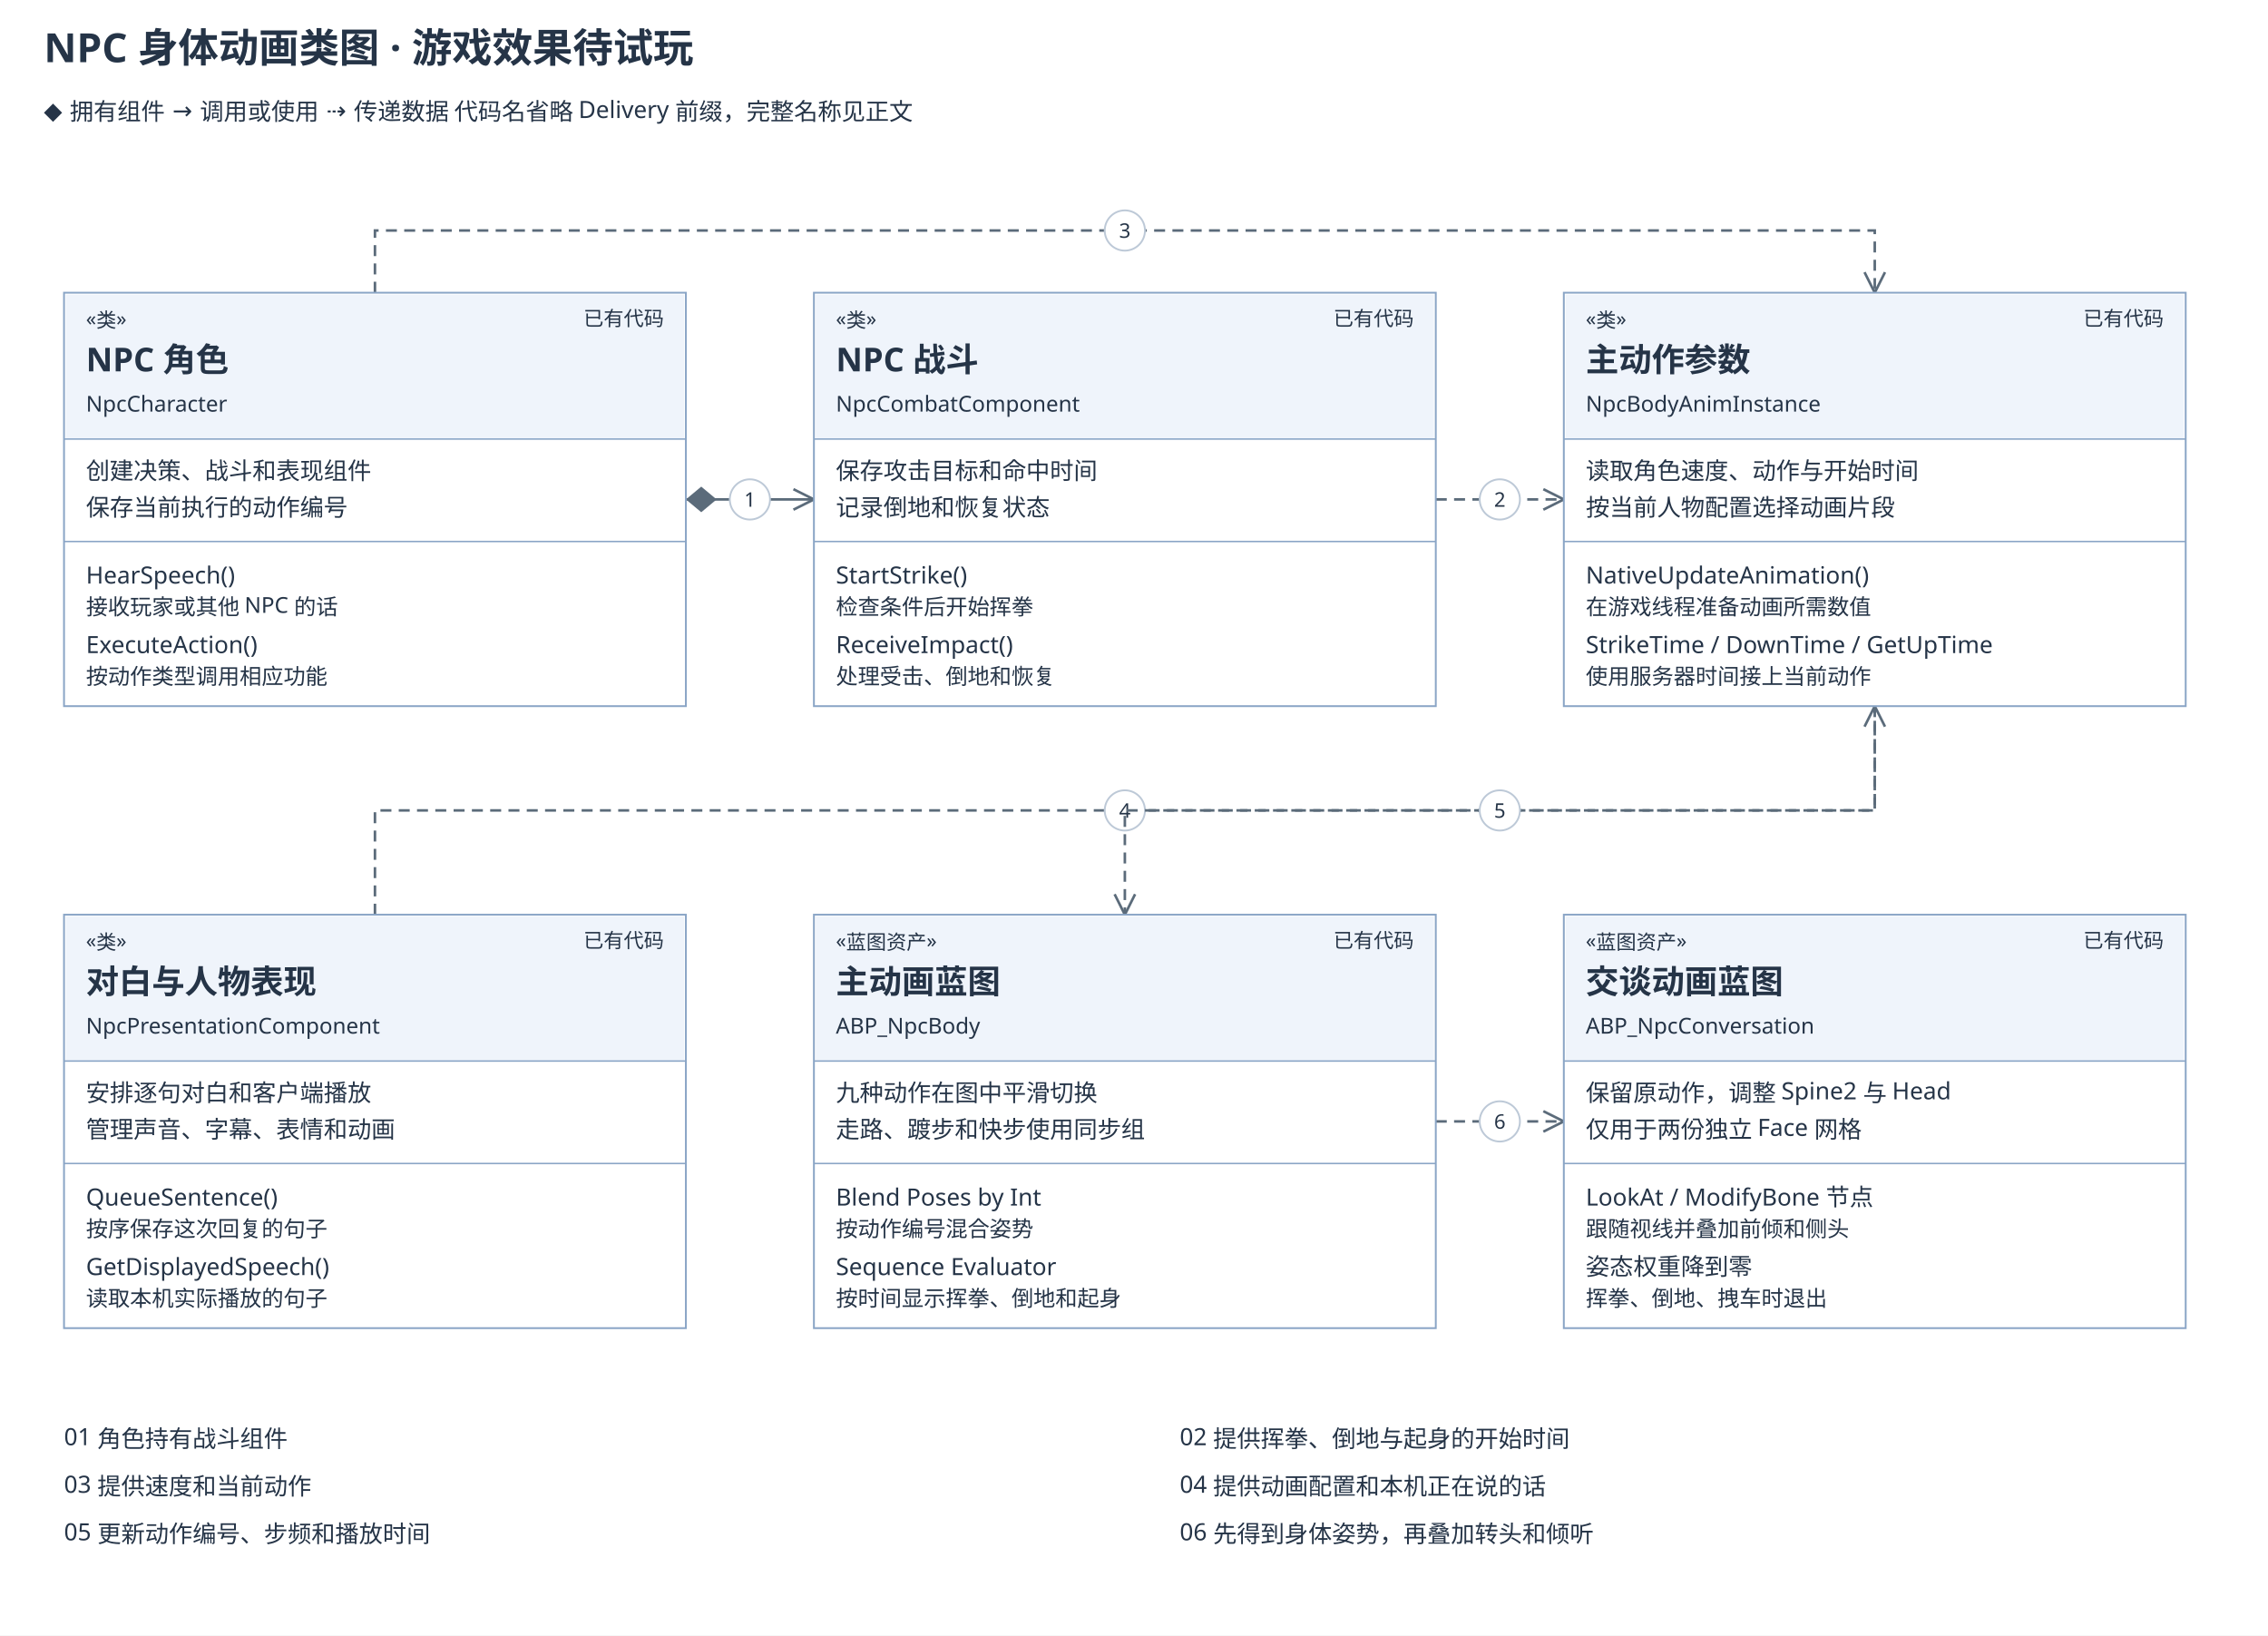
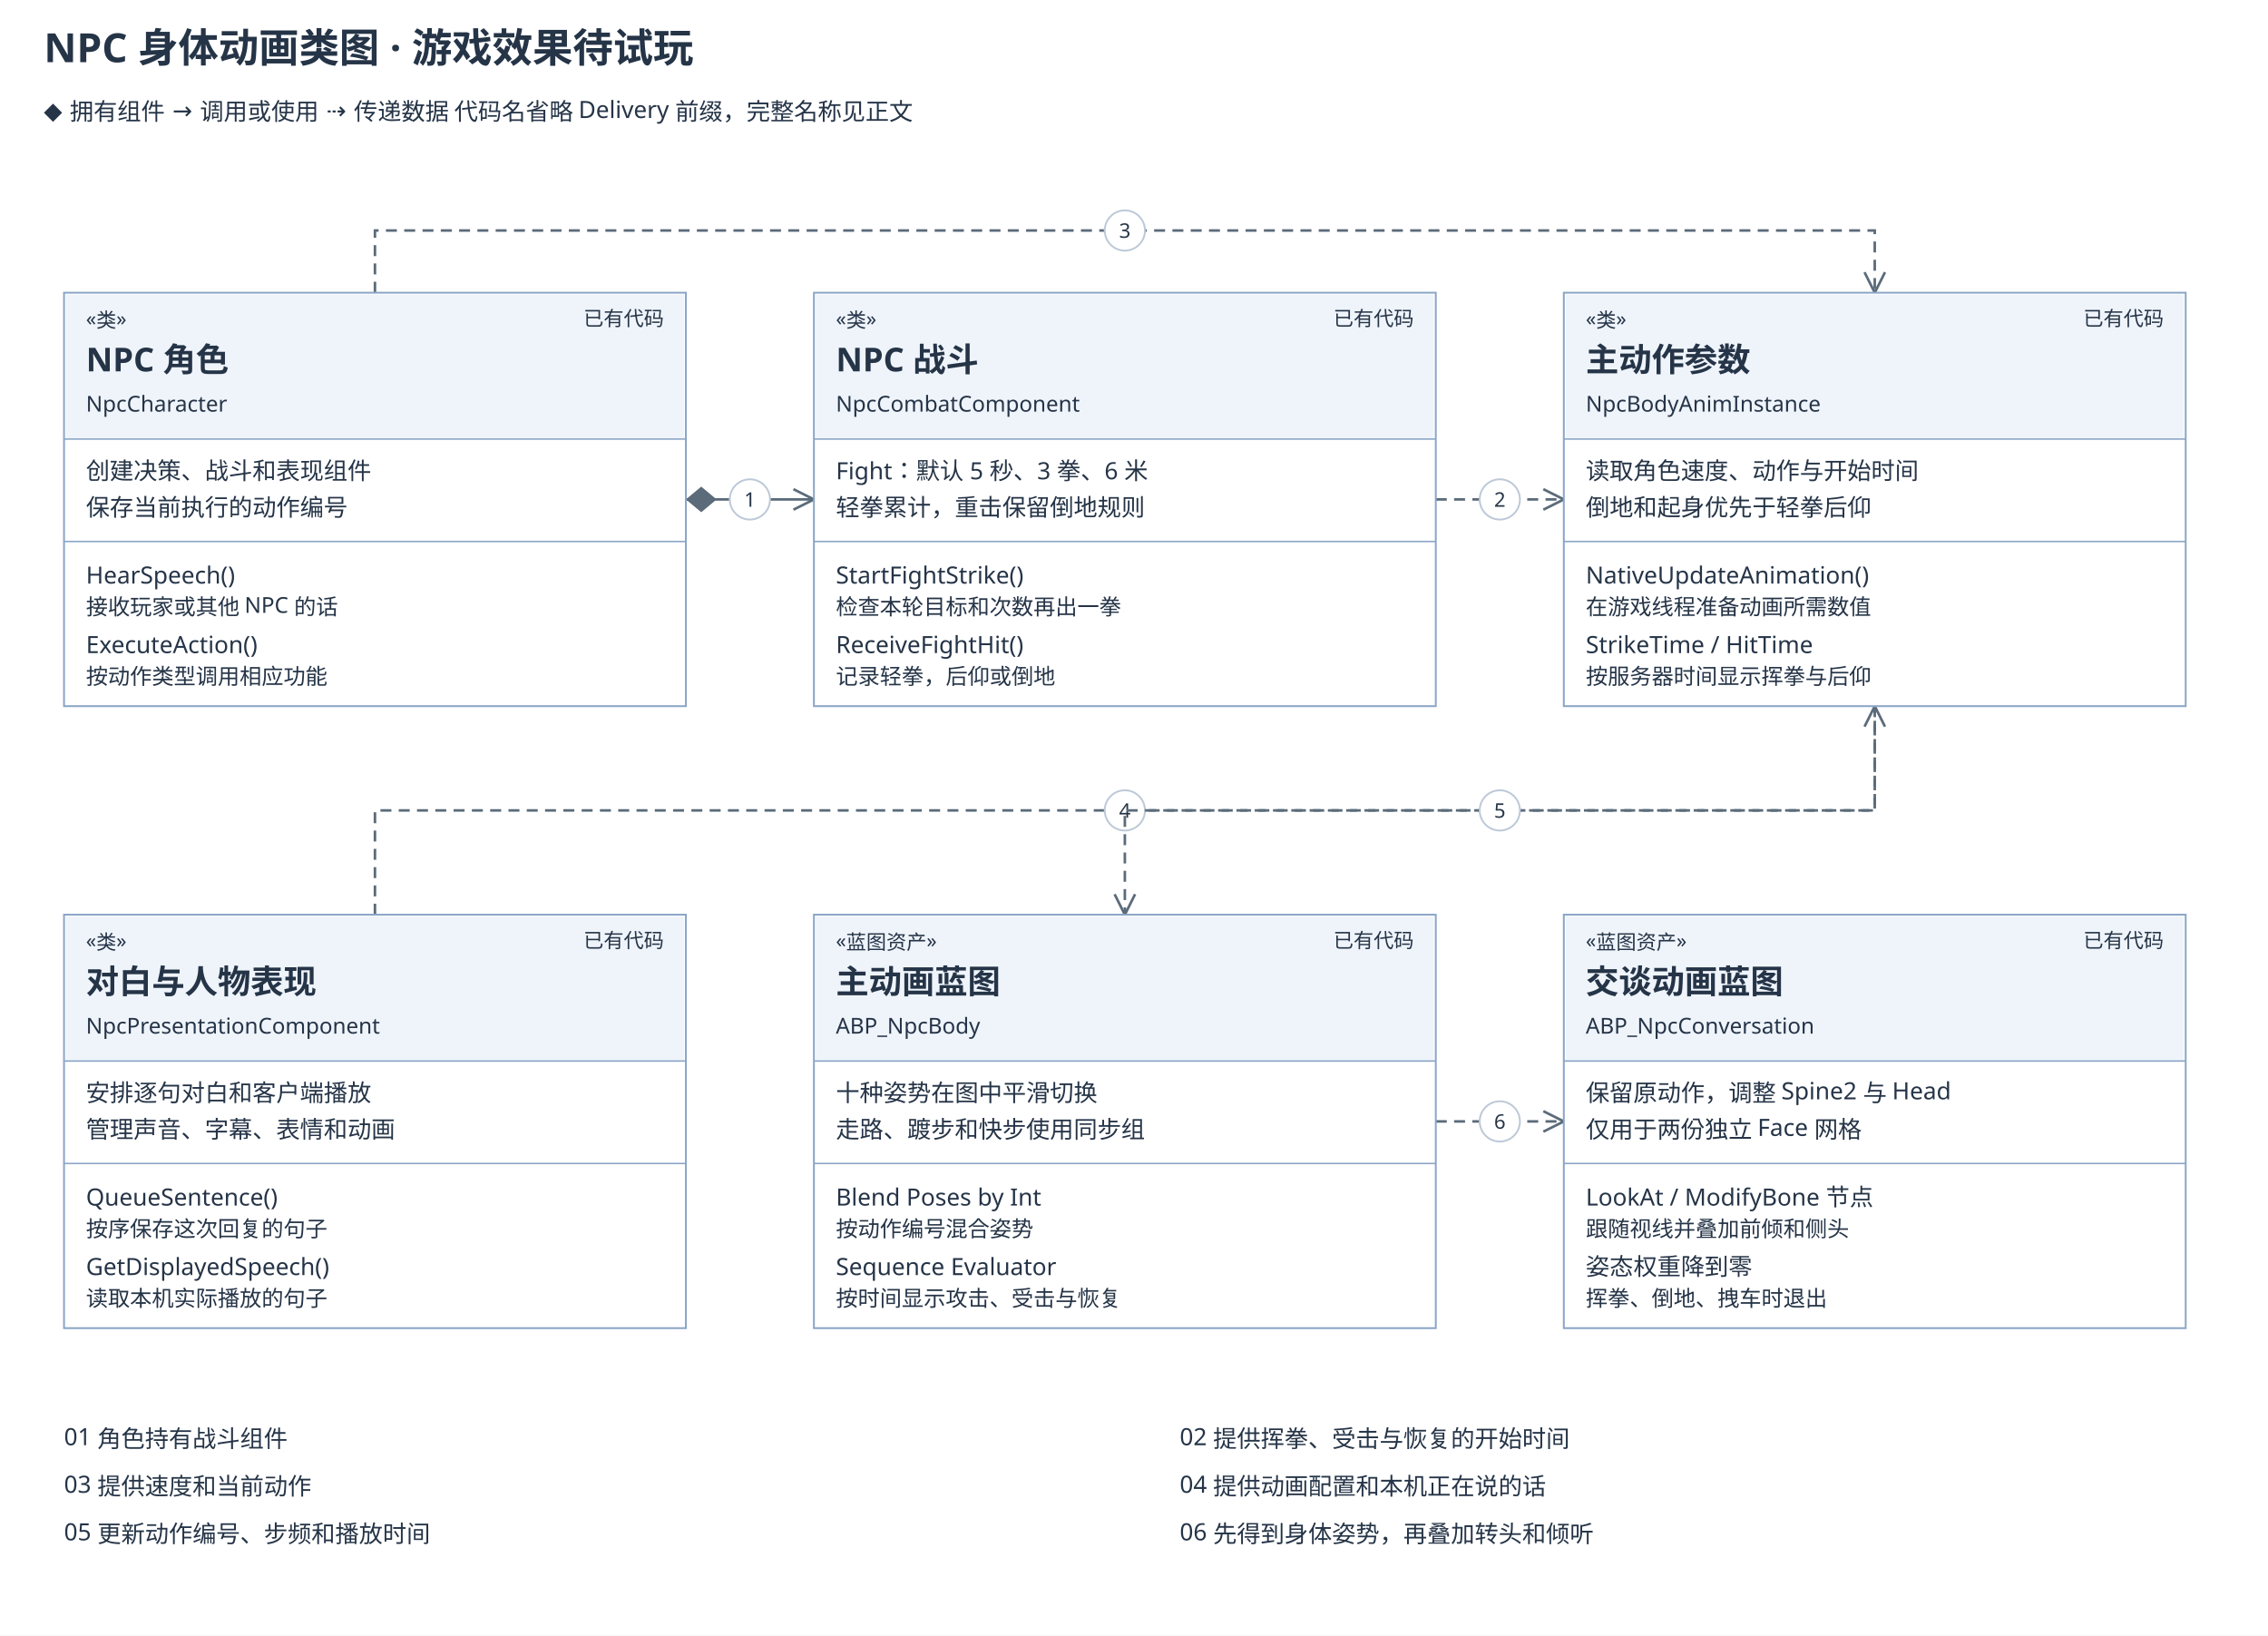
<svg xmlns="http://www.w3.org/2000/svg" width="1240" height="894" viewBox="0 0 1240 894" role="img" aria-label="NPC 身体动画类图 · 游戏效果待试玩">
  <defs>
    <marker id="arrow" markerWidth="10" markerHeight="10" refX="9" refY="5" orient="auto">
      <path d="M1 1 L9 5 L1 9" fill="none" stroke="#5b6b7a" />
    </marker>
    <marker id="diamond" markerWidth="14" markerHeight="12" refX="1" refY="6" orient="auto">
      <path d="M1 6 L7 1 L13 6 L7 11 Z" fill="#5b6b7a" />
    </marker>
  </defs>
  <style>text{font-family:'Segoe UI','Microsoft YaHei',sans-serif;fill:#253447} .edge{fill:none;stroke:#5b6b7a;stroke-width:1.4} .lifeline{stroke:#98a5b2;stroke-dasharray:5 5} </style>
  <rect width="100%" height="100%" fill="#fff" />
  <text x="24" y="34" font-size="22" text-anchor="start" font-weight="600">NPC 身体动画类图 · 游戏效果待试玩</text>
  <text x="24" y="65" font-size="13" text-anchor="start" font-weight="400">◆ 拥有组件   → 调用或使用   ⇢ 传递数据   代码名省略 Delivery 前缀，完整名称见正文</text>
  <polyline class="edge" points="375,273.0 445,273.0" marker-end="url(#arrow)" marker-start="url(#diamond)" />
  <circle cx="410.0" cy="273.0" r="11" fill="white" stroke="#bdc9d7" />
  <text x="410.0" y="277.0" font-size="11" text-anchor="middle" font-weight="400">1</text>
  <polyline class="edge" points="785,273.0 855,273.0" marker-end="url(#arrow)" stroke-dasharray="6 4" />
  <circle cx="820.0" cy="273.0" r="11" fill="white" stroke="#bdc9d7" />
  <text x="820.0" y="277.0" font-size="11" text-anchor="middle" font-weight="400">2</text>
  <polyline class="edge" points="205.0,160 205.0,126 1025.0,126 1025.0,160" marker-end="url(#arrow)" stroke-dasharray="6 4" />
  <circle cx="615.0" cy="126.0" r="11" fill="white" stroke="#bdc9d7" />
  <text x="615.0" y="130.0" font-size="11" text-anchor="middle" font-weight="400">3</text>
  <polyline class="edge" points="205.0,500 205.0,443.0 1025.0,443.0 1025.0,386" marker-end="url(#arrow)" stroke-dasharray="6 4" />
  <circle cx="615.0" cy="443.0" r="11" fill="white" stroke="#bdc9d7" />
  <text x="615.0" y="447.0" font-size="11" text-anchor="middle" font-weight="400">4</text>
  <polyline class="edge" points="1025.0,386 1025.0,443.0 615.0,443.0 615.0,500" marker-end="url(#arrow)" stroke-dasharray="6 4" />
  <circle cx="820.0" cy="443.0" r="11" fill="white" stroke="#bdc9d7" />
  <text x="820.0" y="447.0" font-size="11" text-anchor="middle" font-weight="400">5</text>
  <polyline class="edge" points="785,613.0 855,613.0" marker-end="url(#arrow)" stroke-dasharray="6 4" />
  <circle cx="820.0" cy="613.0" r="11" fill="white" stroke="#bdc9d7" />
  <text x="820.0" y="617.0" font-size="11" text-anchor="middle" font-weight="400">6</text>
  <g data-node="ADeliveryNpcCharacter">
    <rect x="35" y="160" width="340" height="226" fill="white" stroke="#8aa5c6" />
    <path d="M36 161 H374 V240 H36 Z" fill="#eff4fb" />
    <text x="47" y="178" font-size="11" text-anchor="start" font-weight="400">«类»</text>
    <text x="363" y="178" font-size="11" text-anchor="end" font-weight="400">已有代码</text>
    <text x="47" y="203" font-size="18" text-anchor="start" font-weight="600">NPC 角色</text>
    <text x="47" y="225" font-size="12" text-anchor="start" font-weight="400">NpcCharacter</text>
    <path d="M35 240 H375 M35 296 H375" stroke="#8aa5c6" stroke-width=".8" />
    <text x="47" y="262" font-size="13" text-anchor="start" font-weight="400">创建决策、战斗和表现组件</text>
    <text x="47" y="282" font-size="13" text-anchor="start" font-weight="400">保存当前执行的动作编号</text>
    <text x="47" y="319" font-size="13" text-anchor="start" font-weight="400">HearSpeech()</text>
    <text x="47" y="336" font-size="12" text-anchor="start" font-weight="400">接收玩家或其他 NPC 的话</text>
    <text x="47" y="357" font-size="13" text-anchor="start" font-weight="400">ExecuteAction()</text>
    <text x="47" y="374" font-size="12" text-anchor="start" font-weight="400">按动作类型调用相应功能</text>
  </g>
  <g data-node="UDeliveryNpcCombatComponent">
    <rect x="445" y="160" width="340" height="226" fill="white" stroke="#8aa5c6" />
    <path d="M446 161 H784 V240 H446 Z" fill="#eff4fb" />
    <text x="457" y="178" font-size="11" text-anchor="start" font-weight="400">«类»</text>
    <text x="773" y="178" font-size="11" text-anchor="end" font-weight="400">已有代码</text>
    <text x="457" y="203" font-size="18" text-anchor="start" font-weight="600">NPC 战斗</text>
    <text x="457" y="225" font-size="12" text-anchor="start" font-weight="400">NpcCombatComponent</text>
    <path d="M445 240 H785 M445 296 H785" stroke="#8aa5c6" stroke-width=".8" />
-     <text x="457" y="262" font-size="13" text-anchor="start" font-weight="400">保存攻击目标和命中时间</text>
-     <text x="457" y="282" font-size="13" text-anchor="start" font-weight="400">记录倒地和恢复状态</text>
-     <text x="457" y="319" font-size="13" text-anchor="start" font-weight="400">StartStrike()</text>
-     <text x="457" y="336" font-size="12" text-anchor="start" font-weight="400">检查条件后开始挥拳</text>
-     <text x="457" y="357" font-size="13" text-anchor="start" font-weight="400">ReceiveImpact()</text>
-     <text x="457" y="374" font-size="12" text-anchor="start" font-weight="400">处理受击、倒地和恢复</text>
+     <text x="457" y="262" font-size="13" text-anchor="start" font-weight="400">Fight：默认 5 秒、3 拳、6 米</text>
+     <text x="457" y="282" font-size="13" text-anchor="start" font-weight="400">轻拳累计，重击保留倒地规则</text>
+     <text x="457" y="319" font-size="13" text-anchor="start" font-weight="400">StartFightStrike()</text>
+     <text x="457" y="336" font-size="12" text-anchor="start" font-weight="400">检查本轮目标和次数再出一拳</text>
+     <text x="457" y="357" font-size="13" text-anchor="start" font-weight="400">ReceiveFightHit()</text>
+     <text x="457" y="374" font-size="12" text-anchor="start" font-weight="400">记录轻拳，后仰或倒地</text>
  </g>
  <g data-node="UDeliveryNpcBodyAnimInstance">
    <rect x="855" y="160" width="340" height="226" fill="white" stroke="#8aa5c6" />
    <path d="M856 161 H1194 V240 H856 Z" fill="#eff4fb" />
    <text x="867" y="178" font-size="11" text-anchor="start" font-weight="400">«类»</text>
    <text x="1183" y="178" font-size="11" text-anchor="end" font-weight="400">已有代码</text>
    <text x="867" y="203" font-size="18" text-anchor="start" font-weight="600">主动作参数</text>
    <text x="867" y="225" font-size="12" text-anchor="start" font-weight="400">NpcBodyAnimInstance</text>
    <path d="M855 240 H1195 M855 296 H1195" stroke="#8aa5c6" stroke-width=".8" />
    <text x="867" y="262" font-size="13" text-anchor="start" font-weight="400">读取角色速度、动作与开始时间</text>
-     <text x="867" y="282" font-size="13" text-anchor="start" font-weight="400">按当前人物配置选择动画片段</text>
+     <text x="867" y="282" font-size="13" text-anchor="start" font-weight="400">倒地和起身优先于轻拳后仰</text>
    <text x="867" y="319" font-size="13" text-anchor="start" font-weight="400">NativeUpdateAnimation()</text>
    <text x="867" y="336" font-size="12" text-anchor="start" font-weight="400">在游戏线程准备动画所需数值</text>
-     <text x="867" y="357" font-size="13" text-anchor="start" font-weight="400">StrikeTime / DownTime / GetUpTime</text>
-     <text x="867" y="374" font-size="12" text-anchor="start" font-weight="400">使用服务器时间接上当前动作</text>
+     <text x="867" y="357" font-size="13" text-anchor="start" font-weight="400">StrikeTime / HitTime</text>
+     <text x="867" y="374" font-size="12" text-anchor="start" font-weight="400">按服务器时间显示挥拳与后仰</text>
  </g>
  <g data-node="UDeliveryNpcPresentationComponent">
    <rect x="35" y="500" width="340" height="226" fill="white" stroke="#8aa5c6" />
    <path d="M36 501 H374 V580 H36 Z" fill="#eff4fb" />
    <text x="47" y="518" font-size="11" text-anchor="start" font-weight="400">«类»</text>
    <text x="363" y="518" font-size="11" text-anchor="end" font-weight="400">已有代码</text>
    <text x="47" y="543" font-size="18" text-anchor="start" font-weight="600">对白与人物表现</text>
    <text x="47" y="565" font-size="12" text-anchor="start" font-weight="400">NpcPresentationComponent</text>
    <path d="M35 580 H375 M35 636 H375" stroke="#8aa5c6" stroke-width=".8" />
    <text x="47" y="602" font-size="13" text-anchor="start" font-weight="400">安排逐句对白和客户端播放</text>
    <text x="47" y="622" font-size="13" text-anchor="start" font-weight="400">管理声音、字幕、表情和动画</text>
    <text x="47" y="659" font-size="13" text-anchor="start" font-weight="400">QueueSentence()</text>
    <text x="47" y="676" font-size="12" text-anchor="start" font-weight="400">按序保存这次回复的句子</text>
    <text x="47" y="697" font-size="13" text-anchor="start" font-weight="400">GetDisplayedSpeech()</text>
    <text x="47" y="714" font-size="12" text-anchor="start" font-weight="400">读取本机实际播放的句子</text>
  </g>
  <g data-node="ABP_NpcBody">
    <rect x="445" y="500" width="340" height="226" fill="white" stroke="#8aa5c6" />
    <path d="M446 501 H784 V580 H446 Z" fill="#eff4fb" />
    <text x="457" y="518" font-size="11" text-anchor="start" font-weight="400">«蓝图资产»</text>
    <text x="773" y="518" font-size="11" text-anchor="end" font-weight="400">已有代码</text>
    <text x="457" y="543" font-size="18" text-anchor="start" font-weight="600">主动画蓝图</text>
    <text x="457" y="565" font-size="12" text-anchor="start" font-weight="400">ABP_NpcBody</text>
    <path d="M445 580 H785 M445 636 H785" stroke="#8aa5c6" stroke-width=".8" />
-     <text x="457" y="602" font-size="13" text-anchor="start" font-weight="400">九种动作在图中平滑切换</text>
+     <text x="457" y="602" font-size="13" text-anchor="start" font-weight="400">十种姿势在图中平滑切换</text>
    <text x="457" y="622" font-size="13" text-anchor="start" font-weight="400">走路、踱步和快步使用同步组</text>
    <text x="457" y="659" font-size="13" text-anchor="start" font-weight="400">Blend Poses by Int</text>
    <text x="457" y="676" font-size="12" text-anchor="start" font-weight="400">按动作编号混合姿势</text>
    <text x="457" y="697" font-size="13" text-anchor="start" font-weight="400">Sequence Evaluator</text>
-     <text x="457" y="714" font-size="12" text-anchor="start" font-weight="400">按时间显示挥拳、倒地和起身</text>
+     <text x="457" y="714" font-size="12" text-anchor="start" font-weight="400">按时间显示攻击、受击与恢复</text>
  </g>
  <g data-node="ABP_NpcConversation">
    <rect x="855" y="500" width="340" height="226" fill="white" stroke="#8aa5c6" />
    <path d="M856 501 H1194 V580 H856 Z" fill="#eff4fb" />
    <text x="867" y="518" font-size="11" text-anchor="start" font-weight="400">«蓝图资产»</text>
    <text x="1183" y="518" font-size="11" text-anchor="end" font-weight="400">已有代码</text>
    <text x="867" y="543" font-size="18" text-anchor="start" font-weight="600">交谈动画蓝图</text>
    <text x="867" y="565" font-size="12" text-anchor="start" font-weight="400">ABP_NpcConversation</text>
    <path d="M855 580 H1195 M855 636 H1195" stroke="#8aa5c6" stroke-width=".8" />
    <text x="867" y="602" font-size="13" text-anchor="start" font-weight="400">保留原动作，调整 Spine2 与 Head</text>
    <text x="867" y="622" font-size="13" text-anchor="start" font-weight="400">仅用于两份独立 Face 网格</text>
    <text x="867" y="659" font-size="13" text-anchor="start" font-weight="400">LookAt / ModifyBone 节点</text>
    <text x="867" y="676" font-size="12" text-anchor="start" font-weight="400">跟随视线并叠加前倾和侧头</text>
    <text x="867" y="697" font-size="13" text-anchor="start" font-weight="400">姿态权重降到零</text>
    <text x="867" y="714" font-size="12" text-anchor="start" font-weight="400">挥拳、倒地、拽车时退出</text>
  </g>
  <text x="35" y="790" font-size="13" text-anchor="start" font-weight="400">01  角色持有战斗组件</text>
-   <text x="645" y="790" font-size="13" text-anchor="start" font-weight="400">02  提供挥拳、倒地与起身的开始时间</text>
+   <text x="645" y="790" font-size="13" text-anchor="start" font-weight="400">02  提供挥拳、受击与恢复的开始时间</text>
  <text x="35" y="816" font-size="13" text-anchor="start" font-weight="400">03  提供速度和当前动作</text>
  <text x="645" y="816" font-size="13" text-anchor="start" font-weight="400">04  提供动画配置和本机正在说的话</text>
  <text x="35" y="842" font-size="13" text-anchor="start" font-weight="400">05  更新动作编号、步频和播放时间</text>
  <text x="645" y="842" font-size="13" text-anchor="start" font-weight="400">06  先得到身体姿势，再叠加转头和倾听</text>
</svg>
